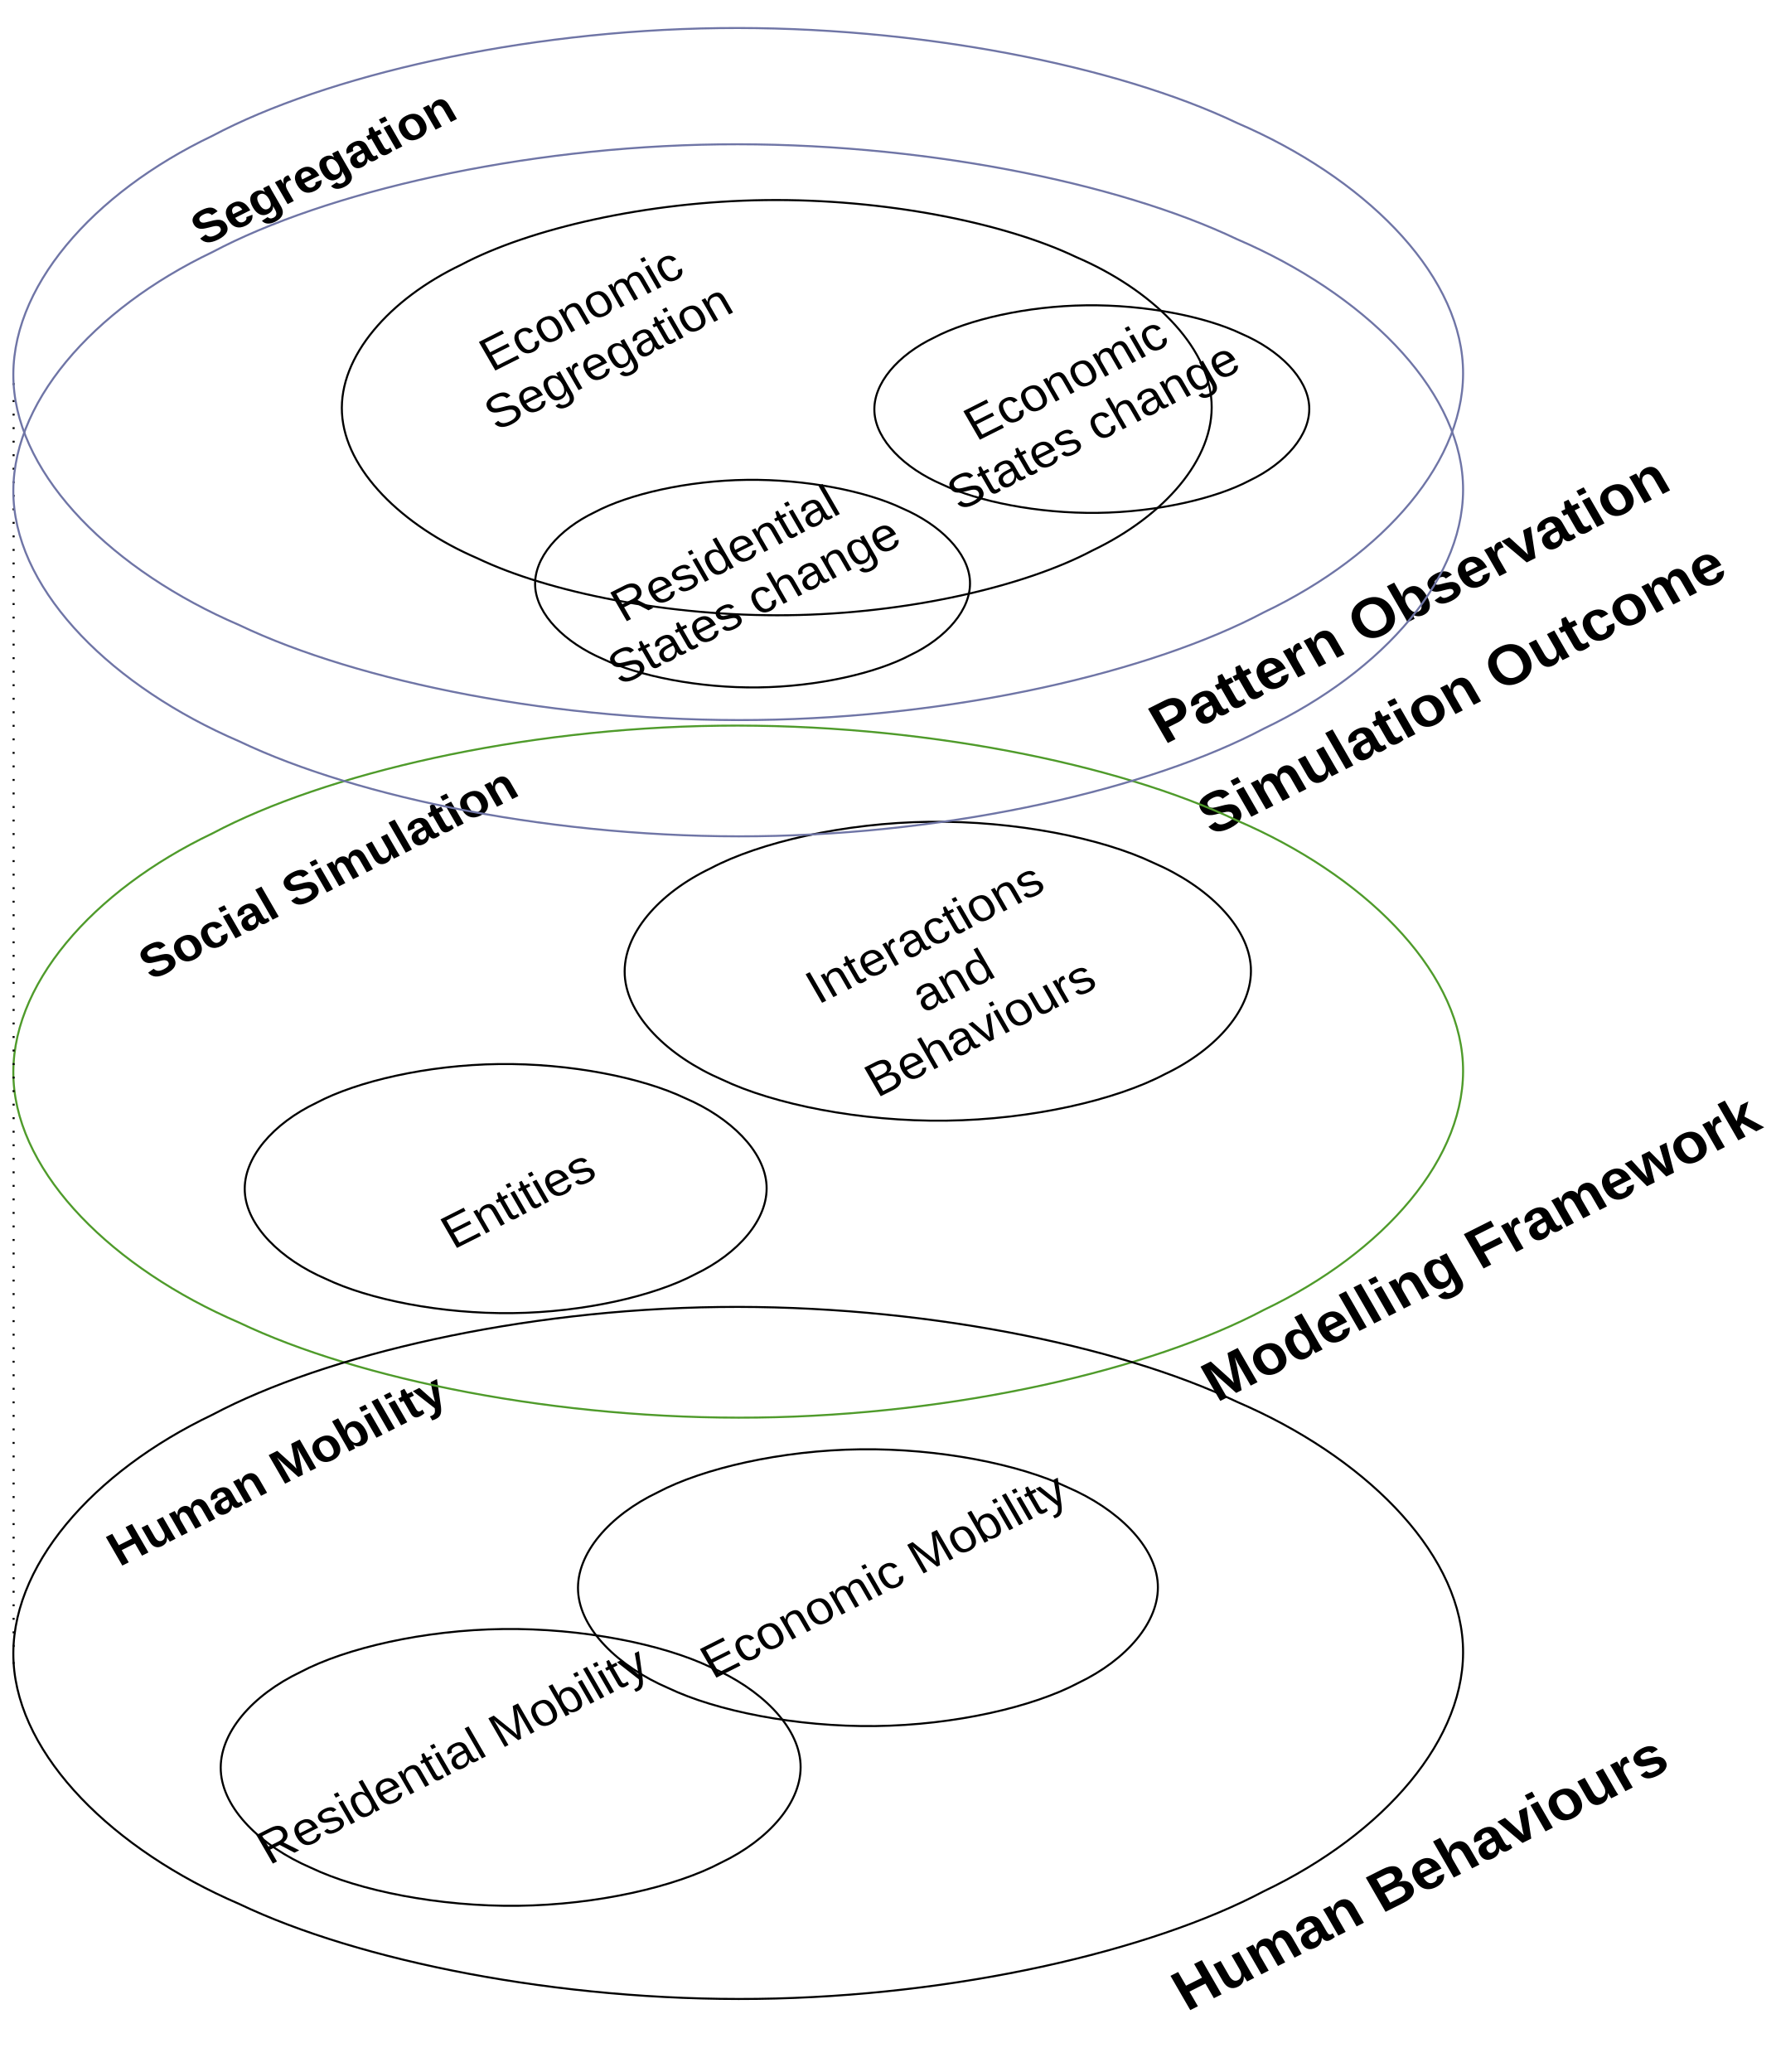
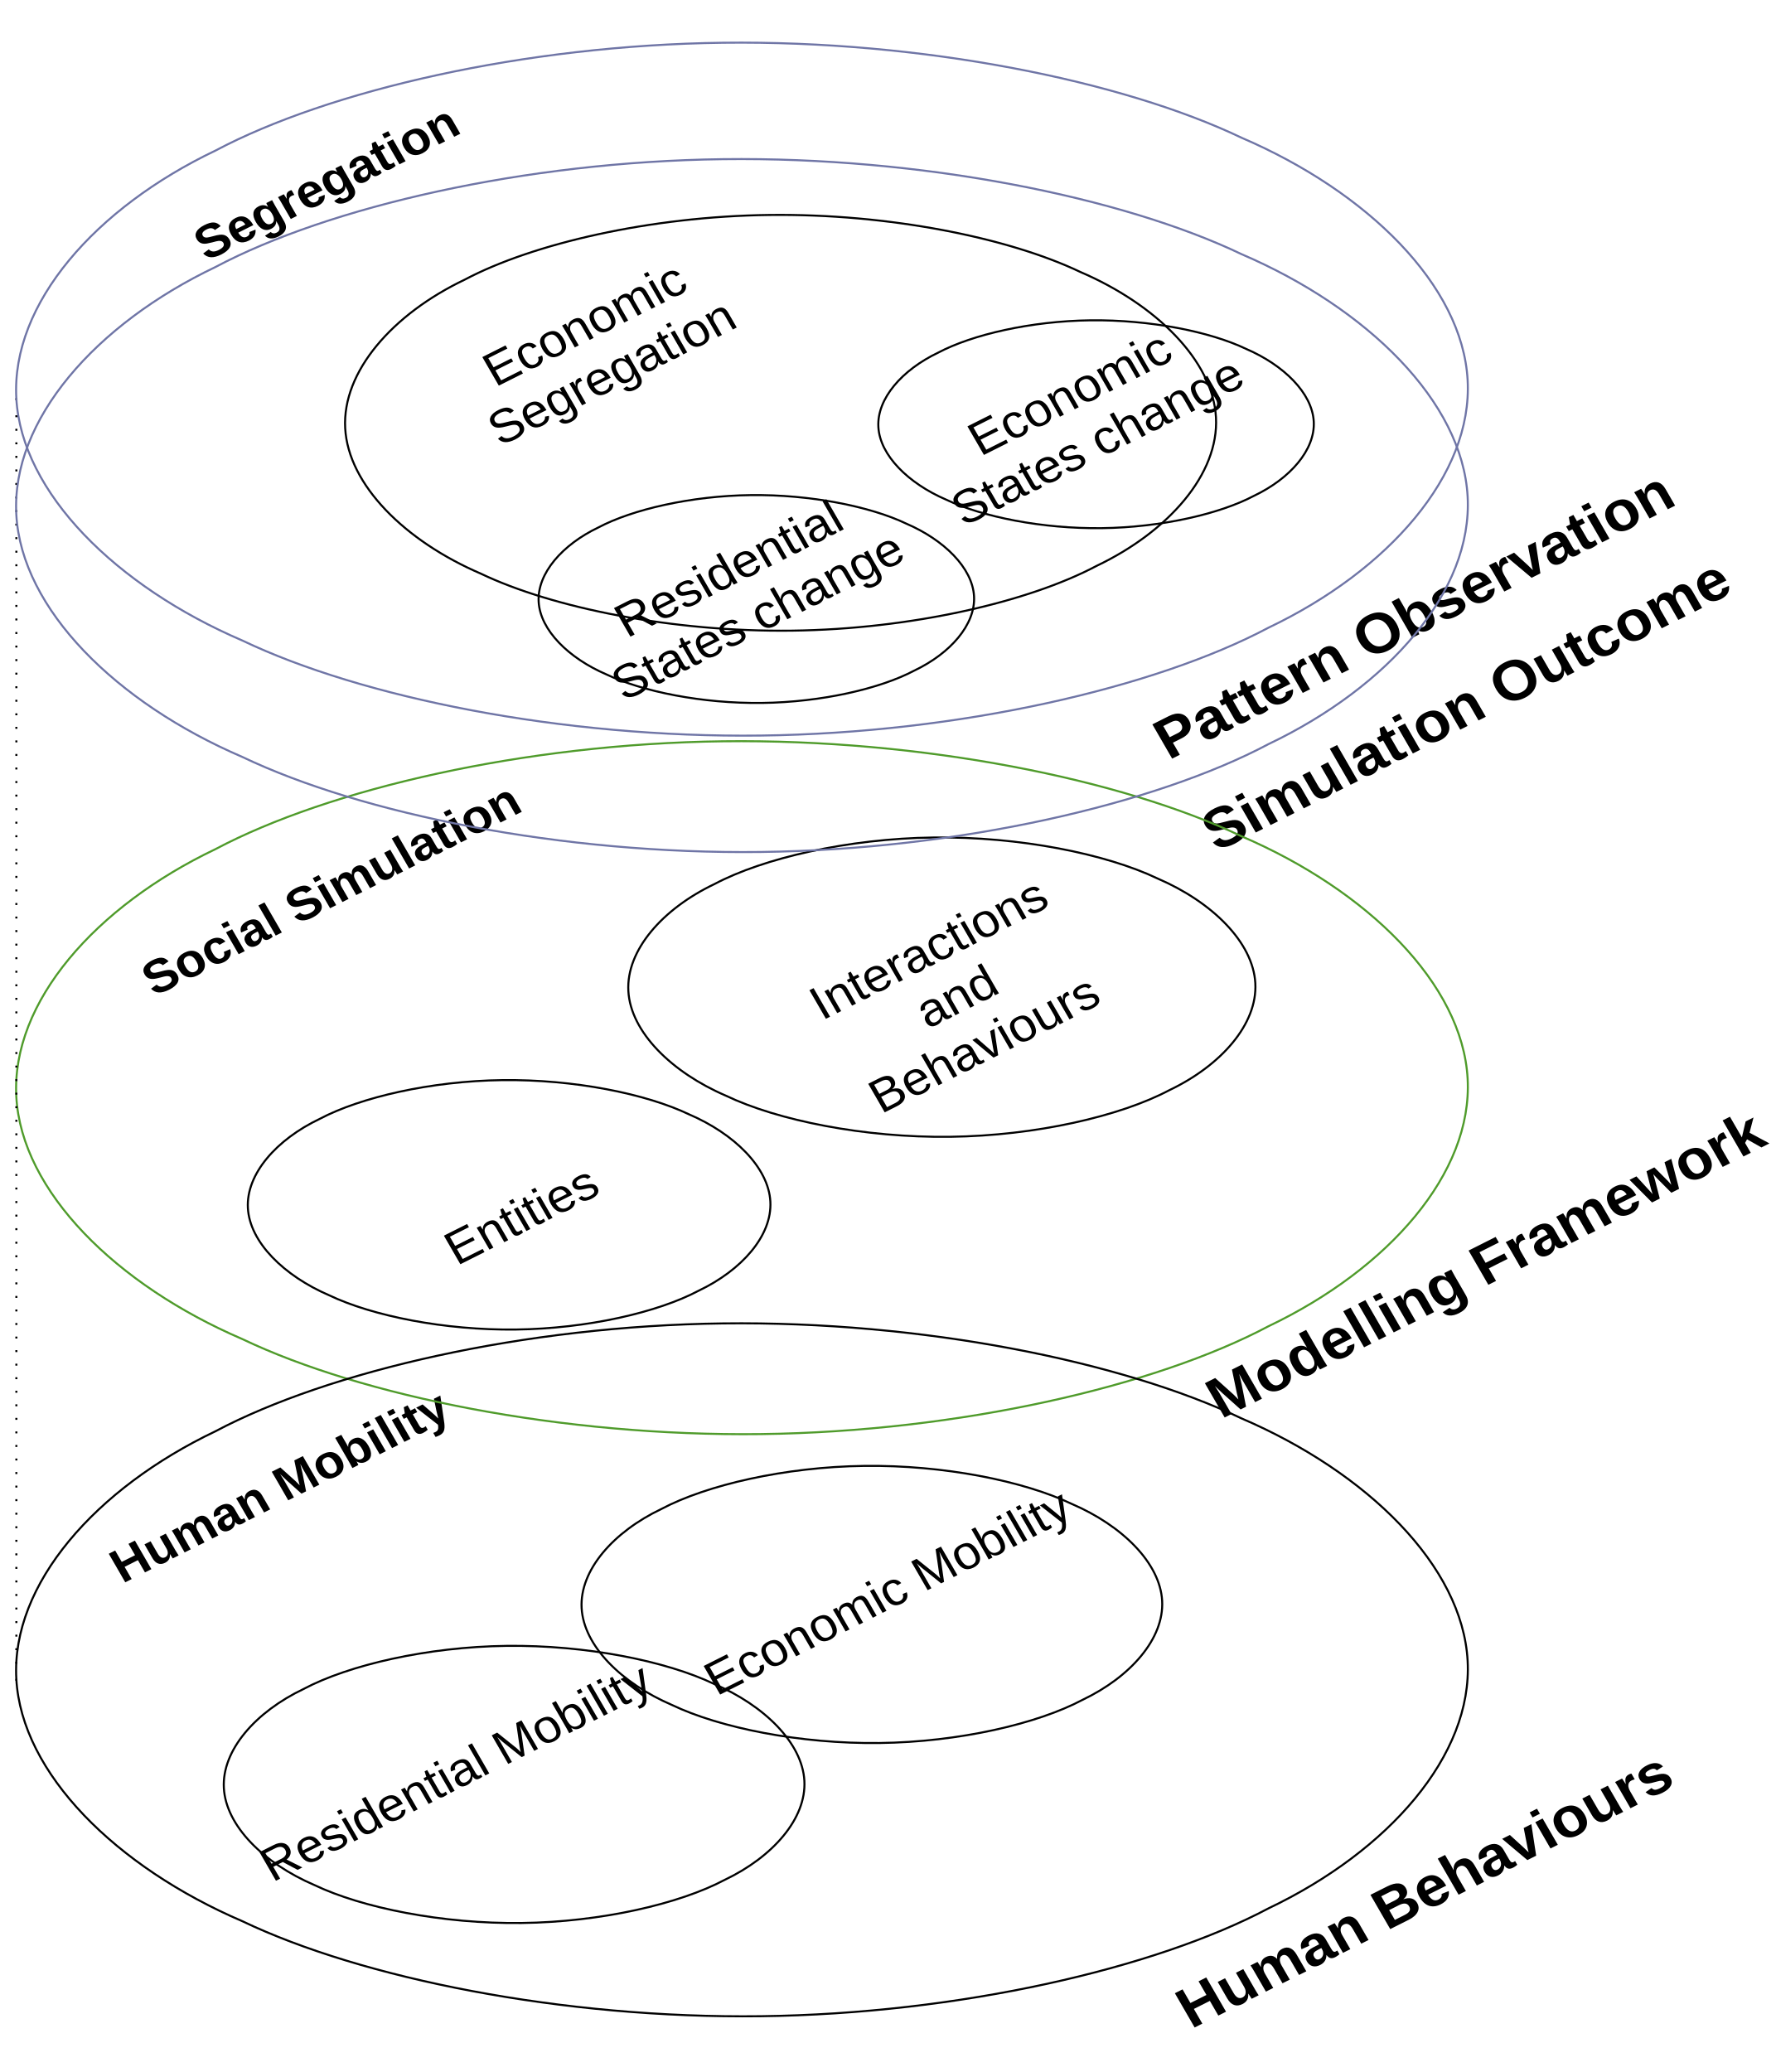
- <svg xmlns="http://www.w3.org/2000/svg" width="100%" height="100%" viewBox="0 0 360 420" version="1.1" xml:space="preserve" style="fill-rule:evenodd;clip-rule:evenodd;">
-   <g transform="matrix(0.893349,-0.449363,0.481531,0.83367,-37.1314,157.813)">
-     <text x="239.44px" y="143.158px" style="font-family:'Arial-BoldMT', 'Arial', sans-serif;font-weight:700;font-size:12.087px;">Simulation Outcome</text>
-   </g>
-   <g transform="matrix(0.893349,-0.449363,0.481531,0.83367,-110.612,158.126)">
-     <text x="246.643px" y="284.335px" style="font-family:'Arial-BoldMT', 'Arial', sans-serif;font-weight:700;font-size:12.087px;">Modelling Framework</text>
-   </g>
-   <g transform="matrix(0.893349,-0.449363,0.481531,0.83367,-39.5715,85.9152)">
-     <text x="123.677px" y="115.089px" style="font-family:'ArialMT', 'Arial', sans-serif;font-size:10.073px;">Residential</text>
-   </g>
-   <g transform="matrix(0.893349,-0.449363,0.481531,0.83367,-43.5225,90.1373)">
-     <text x="122.27px" y="124.596px" style="font-family:'ArialMT', 'Arial', sans-serif;font-size:10.073px;">States change</text>
-   </g>
-   <g transform="matrix(0.893349,-0.449363,0.481531,0.83367,-15.1021,111.037)">
-     <text x="195.534px" y="79.568px" style="font-family:'ArialMT', 'Arial', sans-serif;font-size:10.073px;">Economic</text>
-   </g>
-   <g transform="matrix(0.893349,-0.449363,0.481531,0.83367,-19.1513,115.156)">
-     <text x="191.042px" y="89.216px" style="font-family:'ArialMT', 'Arial', sans-serif;font-size:10.073px;">States change</text>
-   </g>
-   <g transform="matrix(0.893349,-0.449363,0.481531,0.83367,-150.375,63.7078)">
-     <text x="24.198px" y="317.645px" style="font-family:'Arial-BoldMT', 'Arial', sans-serif;font-weight:700;font-size:10.073px;">Human Mobility</text>
-   </g>
-   <g transform="matrix(0.893349,-0.449363,0.481531,0.83367,-107.037,88.83)">
-     <text x="90.142px" y="245.907px" style="font-family:'ArialMT', 'Arial', sans-serif;font-size:10.073px;">Entities</text>
-   </g>
-   <g transform="matrix(0.893349,-0.449363,0.481531,0.83367,-10.6106,36.329)">
-     <text x="38.077px" y="36.915px" style="font-family:'Arial-BoldMT', 'Arial', sans-serif;font-weight:700;font-size:10.073px;">Segregation</text>
-   </g>
-   <g transform="matrix(0.893349,-0.449363,0.481531,0.83367,-47.5277,131.166)">
-     <text x="236.012px" y="150.974px" style="font-family:'Arial-BoldMT', 'Arial', sans-serif;font-weight:700;font-size:12.087px;">Pattern Observation</text>
-   </g>
-   <g transform="matrix(0.893349,-0.449363,0.481531,0.83367,-135.87,134.812)">
-     <text x="140.164px" y="322.195px" style="font-family:'ArialMT', 'Arial', sans-serif;font-size:10.073px;">Economic Mobility</text>
-   </g>
-   <g transform="matrix(0.893349,-0.449363,0.481531,0.83367,-162.735,101.591)">
-     <text x="49.946px" y="358.626px" style="font-family:'ArialMT', 'Arial', sans-serif;font-size:10.073px;">Residential Mobility</text>
-   </g>
-   <g transform="matrix(0.893349,-0.449363,0.481531,0.83367,-18.8222,64.573)">
-     <text x="97.326px" y="65.542px" style="font-family:'ArialMT', 'Arial', sans-serif;font-size:10.073px;">Economic</text>
-   </g>
-   <g transform="matrix(0.893349,-0.449363,0.481531,0.83367,-22.9143,68.6473)">
-     <text x="97.75px" y="75.252px" style="font-family:'ArialMT', 'Arial', sans-serif;font-size:10.073px;">Segregation</text>
-   </g>
-   <g transform="matrix(0.893349,-0.449363,0.481531,0.83367,-72.2849,116.895)">
-     <text x="163.035px" y="191.99px" style="font-family:'ArialMT', 'Arial', sans-serif;font-size:10.073px;">Interactions</text>
-   </g>
-   <g transform="matrix(0.893349,-0.449363,0.481531,0.83367,-76.3095,121.04)">
-     <text x="186.333px" y="201.603px" style="font-family:'ArialMT', 'Arial', sans-serif;font-size:10.073px;">and</text>
-   </g>
-   <g transform="matrix(0.893349,-0.449363,0.481531,0.83367,-80.3648,125.153)">
-     <text x="175.117px" y="211.26px" style="font-family:'ArialMT', 'Arial', sans-serif;font-size:10.073px;">Behaviours</text>
-   </g>
-   <g transform="matrix(0.893349,-0.449363,0.481531,0.83367,-170.721,175.933)">
-     <text x="240.564px" y="407.819px" style="font-family:'Arial-BoldMT', 'Arial', sans-serif;font-weight:700;font-size:12.087px;">Human Behaviours</text>
-   </g>
-   <g transform="matrix(0.893349,-0.449363,0.481531,0.83367,-79.3887,60.5468)">
-     <text x="26.151px" y="179.957px" style="font-family:'Arial-BoldMT', 'Arial', sans-serif;font-weight:700;font-size:10.073px;">Social Simulation</text>
-   </g>
-   <path d="M146.41,218.849c10.47,5.002 28.018,8.528 45.36,8.312c17.342,-0.217 34.479,-4.177 44.386,-9.434c10.479,-4.997 17.866,-13.374 17.412,-21.652c-0.454,-8.278 -8.75,-16.458 -19.762,-21.187c-10.47,-5.002 -28.018,-8.528 -45.36,-8.312c-17.342,0.217 -34.479,4.177 -44.386,9.434c-10.479,4.998 -17.866,13.374 -17.412,21.652c0.454,8.278 8.75,16.458 19.762,21.187Z" style="fill:none;fill-rule:nonzero;stroke:#000;stroke-width:0.41px;" />
-   <path d="M48.493,268.102c24.237,11.578 64.856,19.741 105,19.239c40.144,-0.501 79.813,-9.668 102.747,-21.836c24.255,-11.569 41.357,-30.958 40.305,-50.12c-1.051,-19.163 -20.254,-38.098 -45.745,-49.045c-24.237,-11.578 -64.856,-19.741 -105,-19.239c-40.144,0.501 -79.813,9.668 -102.747,21.836c-24.255,11.569 -41.356,30.958 -40.305,50.12c1.051,19.162 20.255,38.098 45.745,49.045Z" style="fill:none;fill-rule:nonzero;stroke:#4f9b2b;stroke-width:0.41px;" />
-   <path d="M48.493,385.937c24.237,11.578 64.856,19.741 105,19.239c40.144,-0.502 79.813,-9.668 102.747,-21.836c24.255,-11.569 41.357,-30.958 40.305,-50.12c-1.051,-19.163 -20.254,-38.098 -45.745,-49.045c-24.237,-11.578 -64.856,-19.742 -105,-19.24c-40.144,0.502 -79.813,9.669 -102.747,21.837c-24.255,11.568 -41.356,30.958 -40.305,50.12c1.051,19.162 20.255,38.098 45.745,49.045Z" style="fill:none;fill-rule:nonzero;stroke:#000;stroke-width:0.41px;" />
-   <path d="M190.982,98.187c7.271,3.474 19.456,5.923 31.5,5.772c12.043,-0.15 23.943,-2.9 30.824,-6.551c7.276,-3.47 12.407,-9.287 12.091,-15.036c-0.315,-5.748 -6.076,-11.429 -13.723,-14.713c-7.271,-3.474 -19.457,-5.923 -31.5,-5.772c-12.044,0.15 -23.944,2.9 -30.824,6.551c-7.277,3.47 -12.407,9.287 -12.092,15.036c0.315,5.749 6.076,11.429 13.724,14.713Z" style="fill:none;fill-rule:nonzero;stroke:#000;stroke-width:0.41px;" />
-   <rect x="2.548" y="77.648" width="0.421" height="0.392" />
-   <rect x="2.548" y="81.104" width="0.421" height="0.392" />
-   <rect x="2.548" y="83.847" width="0.421" height="0.392" />
-   <rect x="2.548" y="86.589" width="0.421" height="0.392" />
-   <rect x="2.548" y="89.332" width="0.421" height="0.392" />
-   <rect x="2.548" y="92.075" width="0.421" height="0.392" />
-   <rect x="2.548" y="94.817" width="0.421" height="0.392" />
-   <rect x="2.548" y="97.56" width="0.421" height="0.392" />
-   <rect x="2.548" y="100.303" width="0.421" height="0.392" />
-   <rect x="2.548" y="103.045" width="0.421" height="0.392" />
-   <rect x="2.548" y="105.788" width="0.421" height="0.392" />
-   <rect x="2.548" y="108.531" width="0.421" height="0.392" />
-   <rect x="2.548" y="111.273" width="0.421" height="0.392" />
-   <rect x="2.548" y="114.016" width="0.421" height="0.392" />
-   <rect x="2.548" y="116.758" width="0.421" height="0.392" />
-   <rect x="2.548" y="119.501" width="0.421" height="0.392" />
-   <rect x="2.548" y="122.244" width="0.421" height="0.392" />
-   <rect x="2.548" y="124.986" width="0.421" height="0.392" />
-   <rect x="2.548" y="127.729" width="0.421" height="0.392" />
-   <rect x="2.548" y="130.472" width="0.421" height="0.392" />
-   <rect x="2.548" y="133.214" width="0.421" height="0.392" />
-   <rect x="2.548" y="135.957" width="0.421" height="0.392" />
-   <rect x="2.548" y="138.7" width="0.421" height="0.392" />
-   <rect x="2.548" y="141.442" width="0.421" height="0.392" />
-   <rect x="2.548" y="144.185" width="0.421" height="0.392" />
-   <rect x="2.548" y="146.928" width="0.421" height="0.392" />
-   <rect x="2.548" y="149.67" width="0.421" height="0.392" />
-   <rect x="2.548" y="152.413" width="0.421" height="0.392" />
-   <rect x="2.548" y="155.156" width="0.421" height="0.392" />
-   <rect x="2.548" y="157.898" width="0.421" height="0.392" />
-   <rect x="2.548" y="160.641" width="0.421" height="0.392" />
-   <rect x="2.548" y="163.384" width="0.421" height="0.392" />
-   <rect x="2.548" y="166.126" width="0.421" height="0.392" />
-   <rect x="2.548" y="168.869" width="0.421" height="0.392" />
-   <rect x="2.548" y="171.611" width="0.421" height="0.392" />
-   <rect x="2.548" y="174.354" width="0.421" height="0.392" />
-   <rect x="2.548" y="177.097" width="0.421" height="0.392" />
-   <rect x="2.548" y="179.839" width="0.421" height="0.392" />
-   <rect x="2.548" y="182.582" width="0.421" height="0.392" />
-   <rect x="2.548" y="185.325" width="0.421" height="0.392" />
-   <rect x="2.548" y="188.067" width="0.421" height="0.392" />
-   <rect x="2.548" y="190.81" width="0.421" height="0.392" />
-   <rect x="2.548" y="193.553" width="0.421" height="0.392" />
-   <rect x="2.548" y="196.295" width="0.421" height="0.392" />
-   <rect x="2.548" y="199.038" width="0.421" height="0.392" />
-   <rect x="2.548" y="201.781" width="0.421" height="0.392" />
-   <rect x="2.548" y="204.523" width="0.421" height="0.392" />
-   <rect x="2.548" y="207.266" width="0.421" height="0.392" />
-   <rect x="2.548" y="210.009" width="0.421" height="0.392" />
-   <rect x="2.548" y="212.751" width="0.421" height="0.392" />
-   <rect x="2.548" y="215.494" width="0.421" height="0.392" />
-   <rect x="2.548" y="218.236" width="0.421" height="0.392" />
-   <rect x="2.548" y="220.979" width="0.421" height="0.392" />
-   <rect x="2.548" y="223.722" width="0.421" height="0.392" />
-   <rect x="2.548" y="226.464" width="0.421" height="0.392" />
-   <rect x="2.548" y="229.207" width="0.421" height="0.392" />
-   <rect x="2.548" y="231.95" width="0.421" height="0.392" />
-   <rect x="2.548" y="234.692" width="0.421" height="0.392" />
-   <rect x="2.548" y="237.435" width="0.421" height="0.392" />
-   <rect x="2.548" y="240.178" width="0.421" height="0.392" />
-   <rect x="2.548" y="242.92" width="0.421" height="0.392" />
-   <rect x="2.548" y="245.663" width="0.421" height="0.392" />
-   <rect x="2.548" y="248.406" width="0.421" height="0.392" />
-   <rect x="2.548" y="251.148" width="0.421" height="0.392" />
-   <rect x="2.548" y="253.891" width="0.421" height="0.392" />
-   <rect x="2.548" y="256.634" width="0.421" height="0.392" />
-   <rect x="2.548" y="259.376" width="0.421" height="0.392" />
-   <rect x="2.548" y="262.119" width="0.421" height="0.392" />
-   <rect x="2.548" y="264.861" width="0.421" height="0.392" />
-   <rect x="2.548" y="267.604" width="0.421" height="0.392" />
-   <rect x="2.548" y="270.347" width="0.421" height="0.392" />
-   <rect x="2.548" y="273.089" width="0.421" height="0.392" />
-   <rect x="2.548" y="275.832" width="0.421" height="0.392" />
-   <rect x="2.548" y="278.575" width="0.421" height="0.392" />
-   <rect x="2.548" y="281.317" width="0.421" height="0.392" />
-   <rect x="2.548" y="284.06" width="0.421" height="0.392" />
-   <rect x="2.548" y="286.803" width="0.421" height="0.392" />
-   <rect x="2.548" y="289.545" width="0.421" height="0.392" />
-   <rect x="2.548" y="292.288" width="0.421" height="0.392" />
-   <rect x="2.548" y="295.031" width="0.421" height="0.392" />
-   <rect x="2.548" y="297.773" width="0.421" height="0.392" />
-   <rect x="2.548" y="300.516" width="0.421" height="0.392" />
-   <rect x="2.548" y="303.259" width="0.421" height="0.392" />
-   <rect x="2.548" y="306.001" width="0.421" height="0.392" />
-   <rect x="2.548" y="308.744" width="0.421" height="0.392" />
-   <rect x="2.548" y="311.487" width="0.421" height="0.392" />
-   <rect x="2.548" y="314.229" width="0.421" height="0.392" />
-   <rect x="2.548" y="316.972" width="0.421" height="0.392" />
-   <rect x="2.548" y="319.715" width="0.421" height="0.392" />
-   <rect x="2.548" y="322.457" width="0.421" height="0.392" />
-   <rect x="2.548" y="325.2" width="0.421" height="0.392" />
-   <rect x="2.548" y="327.942" width="0.421" height="0.392" />
-   <rect x="2.548" y="330.685" width="0.421" height="0.392" />
-   <rect x="2.548" y="333.428" width="0.421" height="0.392" />
-   <rect x="2.548" y="336.884" width="0.421" height="0.392" />
-   <path d="M135.485,342.179c9.695,4.631 25.943,7.897 42,7.696c16.058,-0.201 31.925,-3.867 41.099,-8.735c9.702,-4.627 16.542,-12.383 16.122,-20.048c-0.42,-7.665 -8.102,-15.239 -18.298,-19.618c-9.695,-4.631 -25.943,-7.896 -42,-7.695c-16.058,0.2 -31.925,3.867 -41.099,8.734c-9.702,4.628 -16.543,12.383 -16.122,20.048c0.42,7.665 8.102,15.239 18.298,19.618Z" style="fill:none;fill-rule:nonzero;stroke:#000;stroke-width:0.41px;" />
-   <path d="M122.21,133.567c7.27,3.474 19.456,5.923 31.499,5.772c12.044,-0.15 23.944,-2.9 30.824,-6.551c7.277,-3.47 12.407,-9.287 12.092,-15.036c-0.315,-5.748 -6.076,-11.429 -13.724,-14.713c-7.271,-3.474 -19.456,-5.922 -31.5,-5.772c-12.043,0.151 -23.944,2.901 -30.824,6.551c-7.276,3.471 -12.407,9.287 -12.091,15.036c0.315,5.749 6.076,11.429 13.724,14.713Z" style="fill:none;fill-rule:nonzero;stroke:#000;stroke-width:0.41px;" />
-   <path d="M63.06,378.61c9.694,4.631 25.942,7.896 41.999,7.696c16.058,-0.201 31.926,-3.868 41.099,-8.735c9.702,-4.627 16.543,-12.383 16.122,-20.048c-0.42,-7.665 -8.102,-15.239 -18.298,-19.618c-9.694,-4.631 -25.942,-7.896 -42,-7.696c-16.058,0.201 -31.925,3.868 -41.098,8.735c-9.703,4.627 -16.543,12.383 -16.123,20.048c0.421,7.665 8.102,15.239 18.299,19.618Z" style="fill:none;fill-rule:nonzero;stroke:#000;stroke-width:0.41px;" />
-   <path d="M48.493,126.7c24.237,11.578 64.856,19.741 105,19.24c40.144,-0.502 79.813,-9.669 102.747,-21.837c24.255,-11.569 41.357,-30.958 40.305,-50.12c-1.051,-19.162 -20.254,-38.098 -45.745,-49.045c-24.237,-11.578 -64.856,-19.741 -105,-19.239c-40.144,0.501 -79.813,9.668 -102.747,21.836c-24.255,11.569 -41.356,30.958 -40.305,50.12c1.051,19.162 20.255,38.098 45.745,49.045Z" style="fill:none;fill-rule:nonzero;stroke:#6f75a6;stroke-width:0.41px;" />
-   <path d="M48.493,150.267c24.237,11.578 64.856,19.741 105,19.239c40.144,-0.501 79.813,-9.668 102.747,-21.836c24.255,-11.569 41.357,-30.958 40.305,-50.12c-1.051,-19.163 -20.254,-38.098 -45.745,-49.045c-24.237,-11.578 -64.856,-19.741 -105,-19.239c-40.144,0.501 -79.813,9.668 -102.747,21.836c-24.255,11.569 -41.356,30.958 -40.305,50.12c1.051,19.162 20.255,38.098 45.745,49.045Z" style="fill:none;fill-rule:nonzero;stroke:#6f75a6;stroke-width:0.41px;" />
-   <path d="M96.77,113.161c14.542,6.947 38.914,11.845 63,11.544c24.086,-0.301 47.888,-5.801 61.648,-13.102c14.553,-6.941 24.814,-18.575 24.183,-30.072c-0.63,-11.498 -12.153,-22.859 -27.447,-29.427c-14.542,-6.947 -38.913,-11.845 -63,-11.544c-24.086,0.301 -47.888,5.801 -61.648,13.102c-14.553,6.941 -24.814,18.575 -24.183,30.072c0.63,11.498 12.153,22.859 27.447,29.427Z" style="fill:none;fill-rule:nonzero;stroke:#000;stroke-width:0.41px;" />
-   <path d="M66.094,259.248c8.725,4.169 23.348,7.107 37.8,6.927c14.452,-0.181 28.733,-3.481 36.989,-7.861c8.732,-4.165 14.888,-11.145 14.51,-18.044c-0.379,-6.898 -7.292,-13.715 -16.469,-17.656c-8.725,-4.168 -23.348,-7.107 -37.8,-6.926c-14.451,0.181 -28.732,3.481 -36.988,7.861c-8.732,4.165 -14.889,11.145 -14.51,18.043c0.378,6.899 7.291,13.716 16.468,17.656Z" style="fill:none;fill-rule:nonzero;stroke:#000;stroke-width:0.41px;" />
+ <svg xmlns="http://www.w3.org/2000/svg" width="100%" height="100%" viewBox="0 0 1080 1260" version="1.1" xml:space="preserve" style="fill-rule:evenodd;clip-rule:evenodd;">
+   <g>
+     <g transform="matrix(0.893349,-0.449363,0.481531,0.83367,-170.66,418.646)">
+       <text x="739.808px" y="518.265px" style="font-family:'Arial-BoldMT', 'Arial', sans-serif;font-weight:700;font-size:36.311px;">Simulation Outcome</text>
+     </g>
+   </g>
+   <g>
+     <g transform="matrix(0.893349,-0.449363,0.481531,0.83367,-336.386,477.257)">
+       <text x="742.618px" y="863.054px" style="font-family:'Arial-BoldMT', 'Arial', sans-serif;font-weight:700;font-size:36.311px;">Modelling Framework</text>
+     </g>
+   </g>
+   <g>
+     <g transform="matrix(0.893349,-0.449363,0.481531,0.83367,-146.3,235.873)">
+       <text x="381.196px" y="388.251px" style="font-family:'ArialMT', 'Arial', sans-serif;font-size:30.261px;">Residential</text>
+     </g>
+   </g>
+   <g>
+     <g transform="matrix(0.893349,-0.449363,0.481531,0.83367,-164.989,241.408)">
+       <text x="379.303px" y="426.644px" style="font-family:'ArialMT', 'Arial', sans-serif;font-size:30.261px;">States change</text>
+     </g>
+   </g>
+   <g>
+     <g transform="matrix(0.893349,-0.449363,0.481531,0.83367,-70.1664,314.094)">
+       <text x="596.167px" y="277.756px" style="font-family:'ArialMT', 'Arial', sans-serif;font-size:30.261px;">Economic</text>
+     </g>
+   </g>
+   <g>
+     <g transform="matrix(0.893349,-0.449363,0.481531,0.83367,-91.7747,316.568)">
+       <text x="585.904px" y="320.357px" style="font-family:'ArialMT', 'Arial', sans-serif;font-size:30.261px;">States change</text>
+     </g>
+   </g>
+   <g>
+     <g transform="matrix(0.893349,-0.449363,0.481531,0.83367,-455.842,193.613)">
+       <text x="74.365px" y="963.121px" style="font-family:'Arial-BoldMT', 'Arial', sans-serif;font-weight:700;font-size:30.261px;">Human Mobility</text>
+     </g>
+   </g>
+   <g>
+     <g transform="matrix(0.893349,-0.449363,0.481531,0.83367,-341.11,252.874)">
+       <text x="277.76px" y="769.906px" style="font-family:'ArialMT', 'Arial', sans-serif;font-size:30.261px;">Entities</text>
+     </g>
+   </g>
+   <g>
+     <g transform="matrix(0.893349,-0.449363,0.481531,0.83367,-63.2194,82.7994)">
+       <text x="125.385px" y="159.059px" style="font-family:'Arial-BoldMT', 'Arial', sans-serif;font-weight:700;font-size:30.261px;">Segregation</text>
+     </g>
+   </g>
+   <g>
+     <g transform="matrix(0.893349,-0.449363,0.481531,0.83367,-146.873,396.268)">
+       <text x="710.683px" y="462.416px" style="font-family:'Arial-BoldMT', 'Arial', sans-serif;font-weight:700;font-size:36.311px;">Pattern Observation</text>
+     </g>
+   </g>
+   <g>
+     <g transform="matrix(0.893349,-0.449363,0.481531,0.83367,-450.263,367.39)">
+       <text x="435.745px" y="1031.58px" style="font-family:'ArialMT', 'Arial', sans-serif;font-size:30.261px;">Economic Mobility</text>
+     </g>
+   </g>
+   <g>
+     <g transform="matrix(0.893349,-0.449363,0.481531,0.83367,-533.596,264.838)">
+       <text x="165.618px" y="1144.8px" style="font-family:'ArialMT', 'Arial', sans-serif;font-size:30.261px;">Residential Mobility</text>
+     </g>
+   </g>
+   <g>
+     <g transform="matrix(0.893349,-0.449363,0.481531,0.83367,-81.3418,174.51)">
+       <text x="301.136px" y="235.62px" style="font-family:'ArialMT', 'Arial', sans-serif;font-size:30.261px;">Economic</text>
+     </g>
+   </g>
+   <g>
+     <g transform="matrix(0.893349,-0.449363,0.481531,0.83367,-98.3617,181.795)">
+       <text x="304.027px" y="271.605px" style="font-family:'ArialMT', 'Arial', sans-serif;font-size:30.261px;">Segregation</text>
+     </g>
+   </g>
+   <g>
+     <g transform="matrix(0.893349,-0.449363,0.481531,0.83367,-245.623,327.842)">
+       <text x="499.791px" y="620.782px" style="font-family:'ArialMT', 'Arial', sans-serif;font-size:30.261px;">Interactions</text>
+     </g>
+   </g>
+   <g>
+     <g transform="matrix(0.893349,-0.449363,0.481531,0.83367,-241.205,357.599)">
+       <text x="564.132px" y="625.859px" style="font-family:'ArialMT', 'Arial', sans-serif;font-size:30.261px;">and</text>
+     </g>
+   </g>
+   <g>
+     <g transform="matrix(0.893349,-0.449363,0.481531,0.83367,-269.112,353.472)">
+       <text x="535.818px" y="677.541px" style="font-family:'ArialMT', 'Arial', sans-serif;font-size:30.261px;">Behaviours</text>
+     </g>
+   </g>
+   <g>
+     <g transform="matrix(0.893349,-0.449363,0.481531,0.83367,-516.963,530.753)">
+       <text x="724.358px" y="1234.02px" style="font-family:'Arial-BoldMT', 'Arial', sans-serif;font-weight:700;font-size:36.311px;">Human Behaviours</text>
+     </g>
+   </g>
+   <g>
+     <g transform="matrix(0.893349,-0.449363,0.481531,0.83367,-281.891,142.919)">
+       <text x="93.682px" y="606.155px" style="font-family:'Arial-BoldMT', 'Arial', sans-serif;font-weight:700;font-size:30.261px;">Social Simulation</text>
+     </g>
+   </g>
+   <path d="M441.506,666.324c31.454,15.027 84.17,25.619 136.268,24.97c52.098,-0.652 103.58,-12.548 133.342,-28.341c31.48,-15.012 53.672,-40.177 52.308,-65.045c-1.364,-24.869 -26.287,-49.442 -59.368,-63.649c-31.453,-15.027 -84.17,-25.619 -136.268,-24.97c-52.097,0.651 -103.579,12.548 -133.341,28.341c-31.481,15.014 -53.672,40.177 -52.308,65.045c1.364,24.868 26.286,49.442 59.367,63.649Z" style="fill:none;fill-rule:nonzero;stroke:#000;stroke-width:1.23px;" />
+   <path d="M147.35,814.287c72.812,34.781 194.837,59.304 315.435,57.796c120.598,-1.505 239.769,-29.044 308.666,-65.598c72.865,-34.755 124.242,-93.002 121.081,-150.568c-3.157,-57.568 -60.845,-114.451 -137.424,-147.337c-72.811,-34.782 -194.836,-59.305 -315.434,-57.797c-120.598,1.505 -239.769,29.044 -308.666,65.598c-72.866,34.755 -124.239,93.002 -121.082,150.568c3.157,57.565 60.849,114.451 137.424,147.338Z" style="fill:none;fill-rule:nonzero;stroke:#4f9b2b;stroke-width:1.23px;" />
+   <path d="M147.35,1168.28c72.812,34.782 194.837,59.305 315.435,57.797c120.598,-1.508 239.769,-29.044 308.666,-65.599c72.865,-34.755 124.242,-93.002 121.081,-150.567c-3.157,-57.568 -60.845,-114.452 -137.424,-147.338c-72.811,-34.782 -194.836,-59.308 -315.434,-57.8c-120.598,1.509 -239.769,29.047 -308.666,65.602c-72.866,34.752 -124.239,93.002 -121.082,150.567c3.157,57.565 60.849,114.452 137.424,147.338Z" style="fill:none;fill-rule:nonzero;stroke:#000;stroke-width:1.23px;" />
+   <path d="M575.407,303.839c21.843,10.436 58.448,17.793 94.63,17.34c36.179,-0.451 71.928,-8.712 92.6,-19.681c21.858,-10.424 37.272,-27.899 36.323,-45.17c-0.947,-17.268 -18.254,-34.334 -41.226,-44.2c-21.843,-10.436 -58.452,-17.793 -94.63,-17.34c-36.182,0.451 -71.932,8.712 -92.6,19.681c-21.861,10.424 -37.272,27.899 -36.326,45.17c0.946,17.271 18.253,34.334 41.229,44.2Z" style="fill:none;fill-rule:nonzero;stroke:#000;stroke-width:1.23px;" />
+   <rect x="9.325" y="242.137" width="1.265" height="1.178" />
+   <rect x="9.325" y="252.519" width="1.265" height="1.178" />
+   <rect x="9.325" y="260.759" width="1.265" height="1.178" />
+   <rect x="9.325" y="268.997" width="1.265" height="1.178" />
+   <rect x="9.325" y="277.237" width="1.265" height="1.178" />
+   <rect x="9.325" y="285.477" width="1.265" height="1.178" />
+   <rect x="9.325" y="293.715" width="1.265" height="1.178" />
+   <rect x="9.325" y="301.955" width="1.265" height="1.178" />
+   <rect x="9.325" y="310.195" width="1.265" height="1.178" />
+   <rect x="9.325" y="318.433" width="1.265" height="1.178" />
+   <rect x="9.325" y="326.673" width="1.265" height="1.178" />
+   <rect x="9.325" y="334.913" width="1.265" height="1.178" />
+   <rect x="9.325" y="343.151" width="1.265" height="1.178" />
+   <rect x="9.325" y="351.391" width="1.265" height="1.178" />
+   <rect x="9.325" y="359.628" width="1.265" height="1.178" />
+   <rect x="9.325" y="367.869" width="1.265" height="1.178" />
+   <rect x="9.325" y="376.109" width="1.265" height="1.178" />
+   <rect x="9.325" y="384.347" width="1.265" height="1.178" />
+   <rect x="9.325" y="392.587" width="1.265" height="1.178" />
+   <rect x="9.325" y="400.827" width="1.265" height="1.178" />
+   <rect x="9.325" y="409.065" width="1.265" height="1.178" />
+   <rect x="9.325" y="417.305" width="1.265" height="1.178" />
+   <rect x="9.325" y="425.545" width="1.265" height="1.178" />
+   <rect x="9.325" y="433.783" width="1.265" height="1.178" />
+   <rect x="9.325" y="442.023" width="1.265" height="1.178" />
+   <rect x="9.325" y="450.263" width="1.265" height="1.178" />
+   <rect x="9.325" y="458.501" width="1.265" height="1.178" />
+   <rect x="9.325" y="466.741" width="1.265" height="1.178" />
+   <rect x="9.325" y="474.981" width="1.265" height="1.178" />
+   <rect x="9.325" y="483.219" width="1.265" height="1.178" />
+   <rect x="9.325" y="491.459" width="1.265" height="1.178" />
+   <rect x="9.325" y="499.699" width="1.265" height="1.178" />
+   <rect x="9.325" y="507.937" width="1.265" height="1.178" />
+   <rect x="9.325" y="516.177" width="1.265" height="1.178" />
+   <rect x="9.325" y="524.414" width="1.265" height="1.178" />
+   <rect x="9.325" y="532.655" width="1.265" height="1.178" />
+   <rect x="9.325" y="540.895" width="1.265" height="1.178" />
+   <rect x="9.325" y="549.132" width="1.265" height="1.178" />
+   <rect x="9.325" y="557.373" width="1.265" height="1.178" />
+   <rect x="9.325" y="565.613" width="1.265" height="1.178" />
+   <rect x="9.325" y="573.85" width="1.265" height="1.178" />
+   <rect x="9.325" y="582.091" width="1.265" height="1.178" />
+   <rect x="9.325" y="590.331" width="1.265" height="1.178" />
+   <rect x="9.325" y="598.569" width="1.265" height="1.178" />
+   <rect x="9.325" y="606.809" width="1.265" height="1.178" />
+   <rect x="9.325" y="615.049" width="1.265" height="1.178" />
+   <rect x="9.325" y="623.287" width="1.265" height="1.178" />
+   <rect x="9.325" y="631.527" width="1.265" height="1.178" />
+   <rect x="9.325" y="639.767" width="1.265" height="1.178" />
+   <rect x="9.325" y="648.005" width="1.265" height="1.178" />
+   <rect x="9.325" y="656.245" width="1.265" height="1.178" />
+   <rect x="9.325" y="664.482" width="1.265" height="1.178" />
+   <rect x="9.325" y="672.723" width="1.265" height="1.178" />
+   <rect x="9.325" y="680.963" width="1.265" height="1.178" />
+   <rect x="9.325" y="689.2" width="1.265" height="1.178" />
+   <rect x="9.325" y="697.441" width="1.265" height="1.178" />
+   <rect x="9.325" y="705.681" width="1.265" height="1.178" />
+   <rect x="9.325" y="713.918" width="1.265" height="1.178" />
+   <rect x="9.325" y="722.159" width="1.265" height="1.178" />
+   <rect x="9.325" y="730.399" width="1.265" height="1.178" />
+   <rect x="9.325" y="738.636" width="1.265" height="1.178" />
+   <rect x="9.325" y="746.877" width="1.265" height="1.178" />
+   <rect x="9.325" y="755.117" width="1.265" height="1.178" />
+   <rect x="9.325" y="763.354" width="1.265" height="1.178" />
+   <rect x="9.325" y="771.595" width="1.265" height="1.178" />
+   <rect x="9.325" y="779.835" width="1.265" height="1.178" />
+   <rect x="9.325" y="788.072" width="1.265" height="1.178" />
+   <rect x="9.325" y="796.313" width="1.265" height="1.178" />
+   <rect x="9.325" y="804.55" width="1.265" height="1.178" />
+   <rect x="9.325" y="812.79" width="1.265" height="1.178" />
+   <rect x="9.325" y="821.031" width="1.265" height="1.178" />
+   <rect x="9.325" y="829.268" width="1.265" height="1.178" />
+   <rect x="9.325" y="837.509" width="1.265" height="1.178" />
+   <rect x="9.325" y="845.749" width="1.265" height="1.178" />
+   <rect x="9.325" y="853.986" width="1.265" height="1.178" />
+   <rect x="9.325" y="862.227" width="1.265" height="1.178" />
+   <rect x="9.325" y="870.467" width="1.265" height="1.178" />
+   <rect x="9.325" y="878.704" width="1.265" height="1.178" />
+   <rect x="9.325" y="886.945" width="1.265" height="1.178" />
+   <rect x="9.325" y="895.185" width="1.265" height="1.178" />
+   <rect x="9.325" y="903.422" width="1.265" height="1.178" />
+   <rect x="9.325" y="911.663" width="1.265" height="1.178" />
+   <rect x="9.325" y="919.903" width="1.265" height="1.178" />
+   <rect x="9.325" y="928.14" width="1.265" height="1.178" />
+   <rect x="9.325" y="936.381" width="1.265" height="1.178" />
+   <rect x="9.325" y="944.621" width="1.265" height="1.178" />
+   <rect x="9.325" y="952.858" width="1.265" height="1.178" />
+   <rect x="9.325" y="961.099" width="1.265" height="1.178" />
+   <rect x="9.325" y="969.339" width="1.265" height="1.178" />
+   <rect x="9.325" y="977.576" width="1.265" height="1.178" />
+   <rect x="9.325" y="985.817" width="1.265" height="1.178" />
+   <rect x="9.325" y="994.054" width="1.265" height="1.178" />
+   <rect x="9.325" y="1002.29" width="1.265" height="1.178" />
+   <rect x="9.325" y="1010.53" width="1.265" height="1.178" />
+   <rect x="9.325" y="1020.92" width="1.265" height="1.178" />
+   <path d="M408.686,1036.82c29.125,13.912 77.937,23.724 126.174,23.12c48.24,-0.604 95.907,-11.617 123.467,-26.241c29.146,-13.9 49.694,-37.201 48.433,-60.227c-1.262,-23.027 -24.34,-45.78 -54.97,-58.935c-29.125,-13.913 -77.936,-23.721 -126.174,-23.117c-48.24,0.601 -95.907,11.617 -123.467,26.238c-29.146,13.903 -49.697,37.2 -48.432,60.227c1.261,23.027 24.339,45.78 54.969,58.935Z" style="fill:none;fill-rule:nonzero;stroke:#000;stroke-width:1.23px;" />
+   <path d="M368.806,410.125c21.84,10.436 58.449,17.794 94.628,17.34c36.181,-0.451 71.931,-8.712 92.599,-19.68c21.861,-10.425 37.272,-27.9 36.326,-45.17c-0.946,-17.268 -18.253,-34.335 -41.229,-44.2c-21.843,-10.437 -58.448,-17.791 -94.63,-17.34c-36.179,0.453 -71.931,8.715 -92.599,19.68c-21.859,10.427 -37.273,27.899 -36.323,45.17c0.946,17.271 18.253,34.334 41.228,44.2Z" style="fill:none;fill-rule:nonzero;stroke:#000;stroke-width:1.23px;" />
+   <path d="M191.112,1146.27c29.122,13.912 77.933,23.72 126.17,23.12c48.241,-0.604 95.91,-11.62 123.467,-26.242c29.146,-13.9 49.698,-37.2 48.433,-60.227c-1.262,-23.026 -24.339,-45.78 -54.97,-58.935c-29.122,-13.912 -77.933,-23.72 -126.173,-23.12c-48.241,0.604 -95.907,11.62 -123.464,26.242c-29.15,13.9 -49.698,37.2 -48.436,60.227c1.265,23.026 24.339,45.78 54.973,58.935Z" style="fill:none;fill-rule:nonzero;stroke:#000;stroke-width:1.23px;" />
+   <path d="M147.35,389.496c72.812,34.782 194.837,59.304 315.435,57.799c120.598,-1.508 239.769,-29.047 308.666,-65.601c72.865,-34.755 124.242,-93.002 121.081,-150.567c-3.157,-57.566 -60.845,-114.452 -137.424,-147.338c-72.811,-34.782 -194.836,-59.305 -315.434,-57.797c-120.598,1.505 -239.769,29.044 -308.666,65.598c-72.866,34.755 -124.239,93.002 -121.082,150.568c3.157,57.565 60.849,114.451 137.424,147.338Z" style="fill:none;fill-rule:nonzero;stroke:#6f75a6;stroke-width:1.23px;" />
+   <path d="M147.35,460.294c72.812,34.782 194.837,59.305 315.435,57.797c120.598,-1.505 239.769,-29.044 308.666,-65.599c72.865,-34.754 124.242,-93.002 121.081,-150.567c-3.157,-57.568 -60.845,-114.452 -137.424,-147.338c-72.811,-34.782 -194.836,-59.305 -315.434,-57.796c-120.598,1.505 -239.769,29.044 -308.666,65.598c-72.866,34.755 -124.239,93.002 -121.082,150.567c3.157,57.565 60.849,114.452 137.424,147.338Z" style="fill:none;fill-rule:nonzero;stroke:#6f75a6;stroke-width:1.23px;" />
+   <path d="M292.381,348.823c43.686,20.869 116.903,35.584 189.261,34.679c72.357,-0.904 143.862,-17.427 185.199,-39.36c43.719,-20.852 74.544,-55.802 72.649,-90.34c-1.893,-34.542 -36.51,-68.672 -82.455,-88.403c-43.686,-20.87 -116.9,-35.584 -189.26,-34.68c-72.358,0.905 -143.863,17.427 -185.199,39.36c-43.72,20.852 -74.545,55.802 -72.649,90.341c1.892,34.541 36.509,68.671 82.454,88.403Z" style="fill:none;fill-rule:nonzero;stroke:#000;stroke-width:1.23px;" />
+   <path d="M200.226,787.688c26.211,12.524 70.141,21.35 113.557,20.81c43.415,-0.544 86.317,-10.458 111.12,-23.616c26.232,-12.512 44.725,-33.481 43.59,-54.207c-1.139,-20.722 -21.907,-41.201 -49.476,-53.041c-26.211,-12.521 -70.14,-21.35 -113.556,-20.806c-43.413,0.543 -86.315,10.457 -111.117,23.615c-26.232,12.512 -44.729,33.481 -43.59,54.204c1.136,20.725 21.903,41.205 49.472,53.041Z" style="fill:none;fill-rule:nonzero;stroke:#000;stroke-width:1.23px;" />
</svg>
